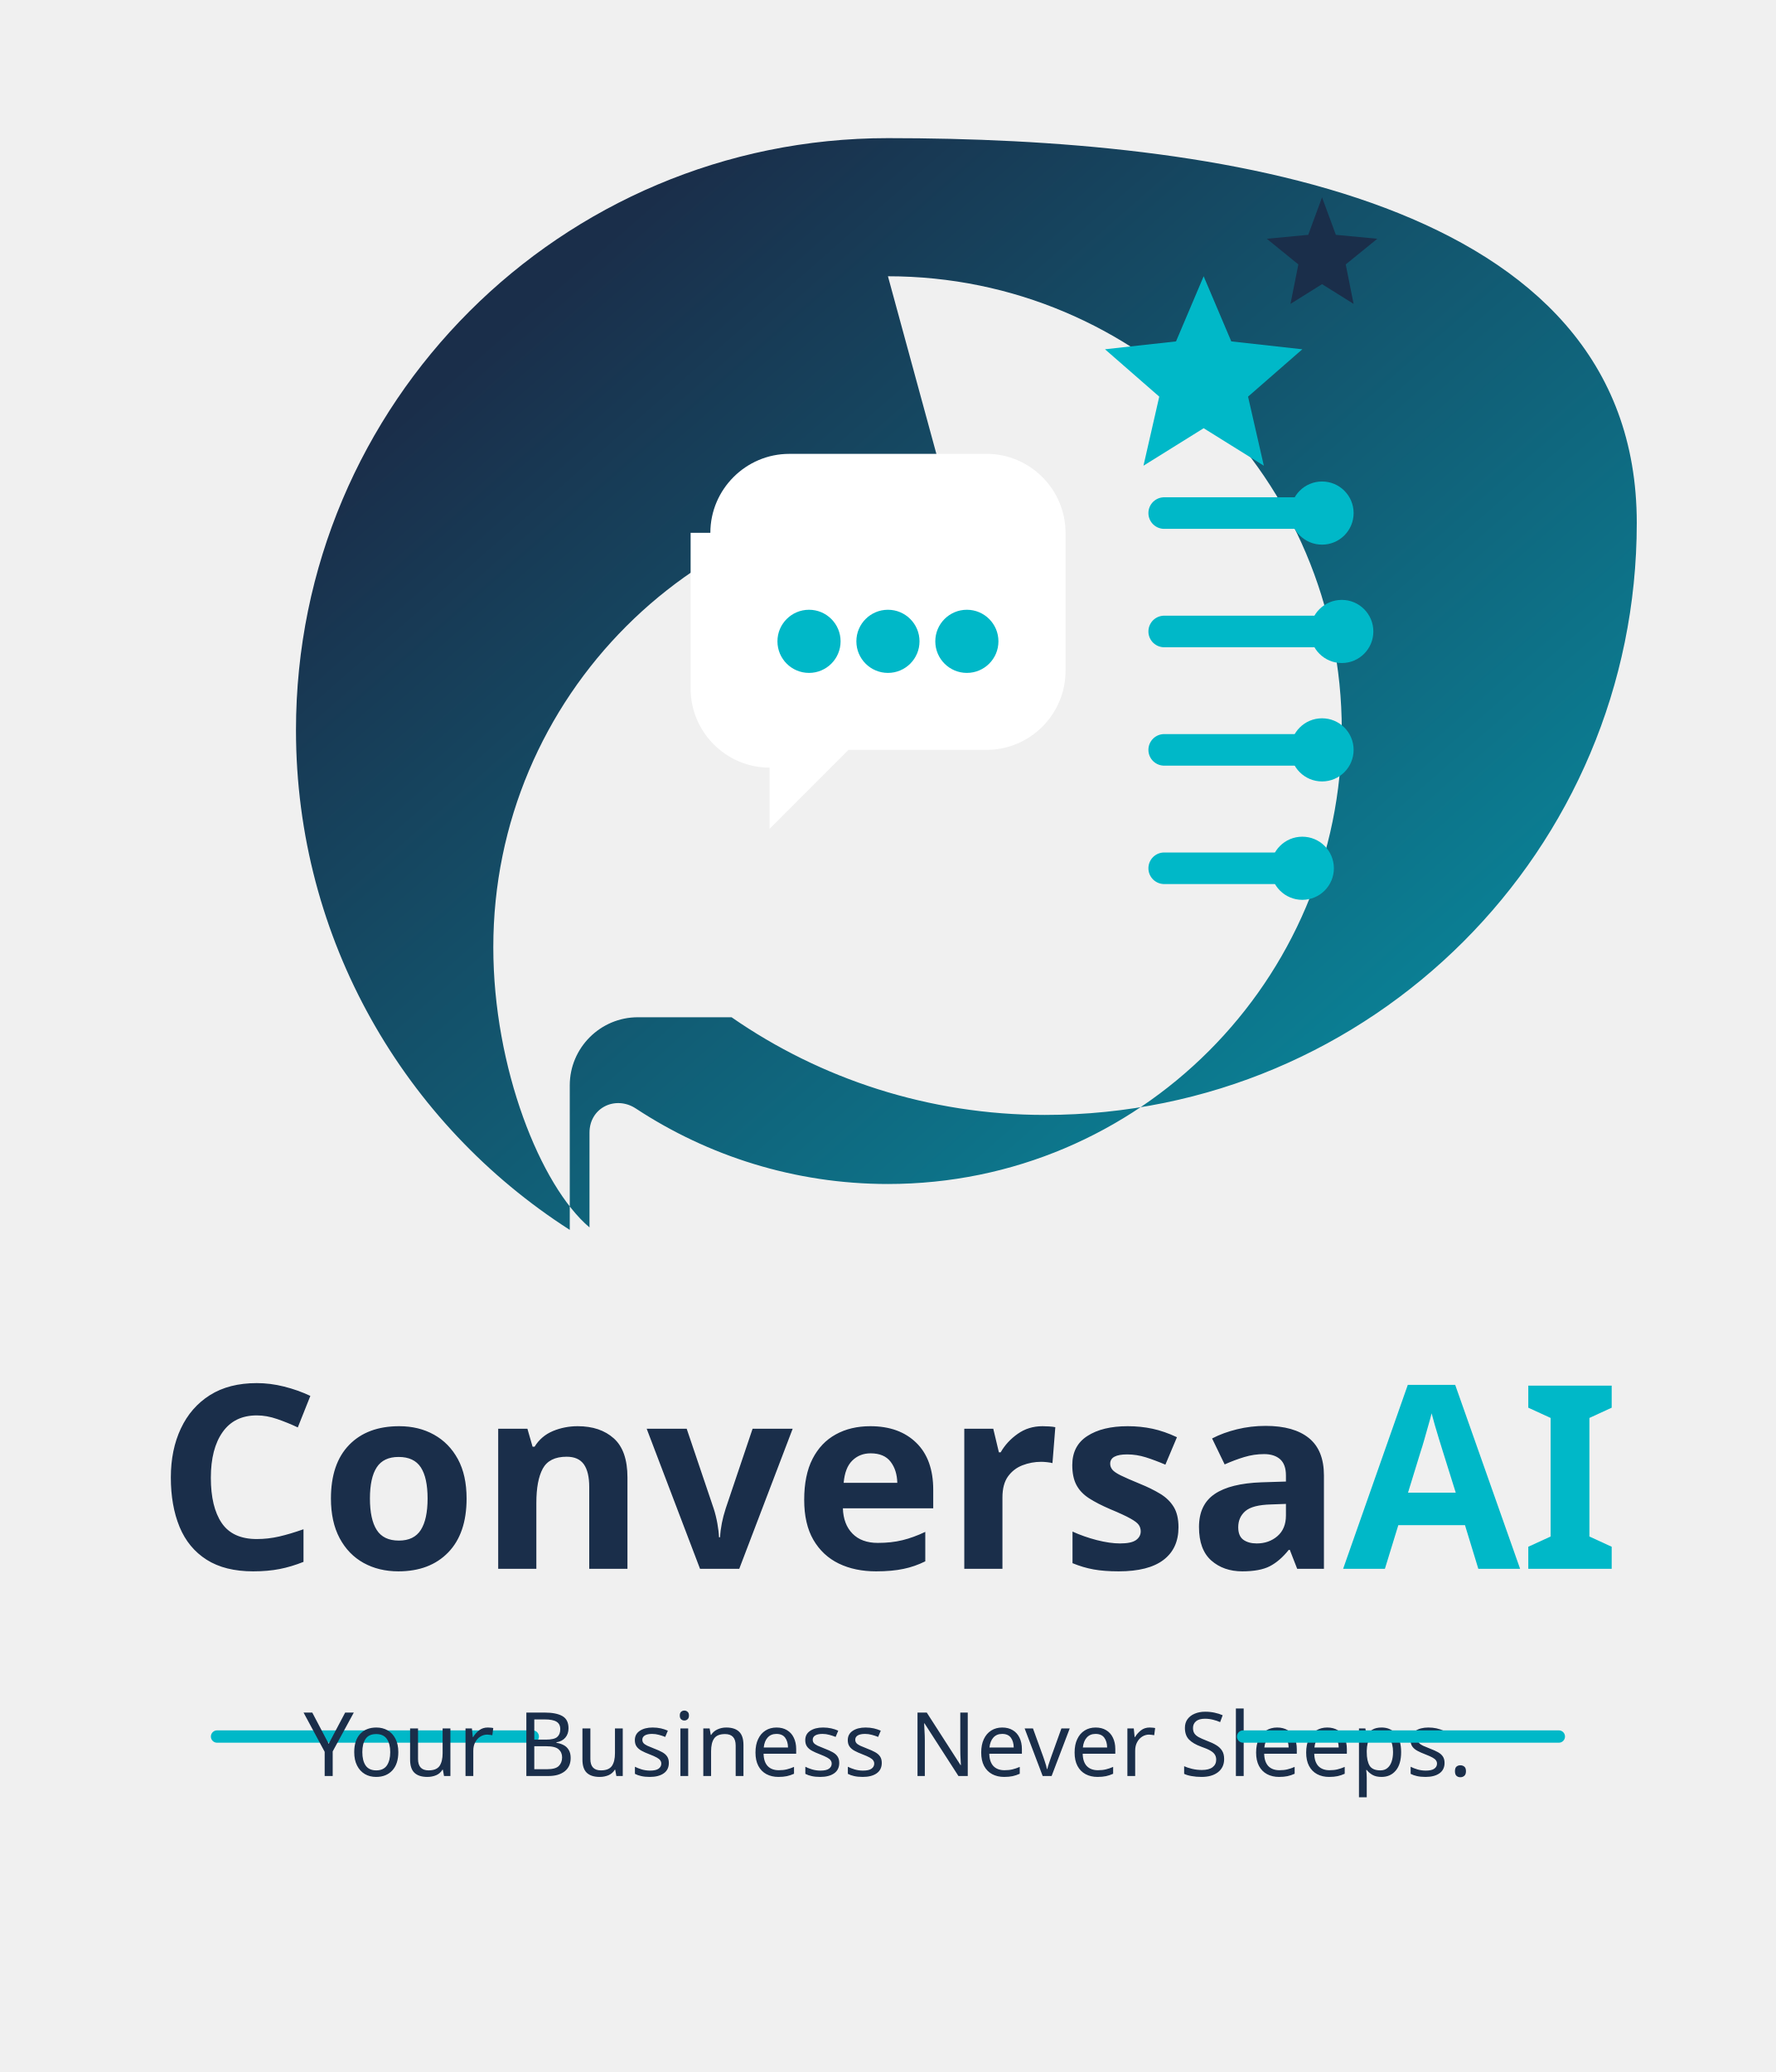
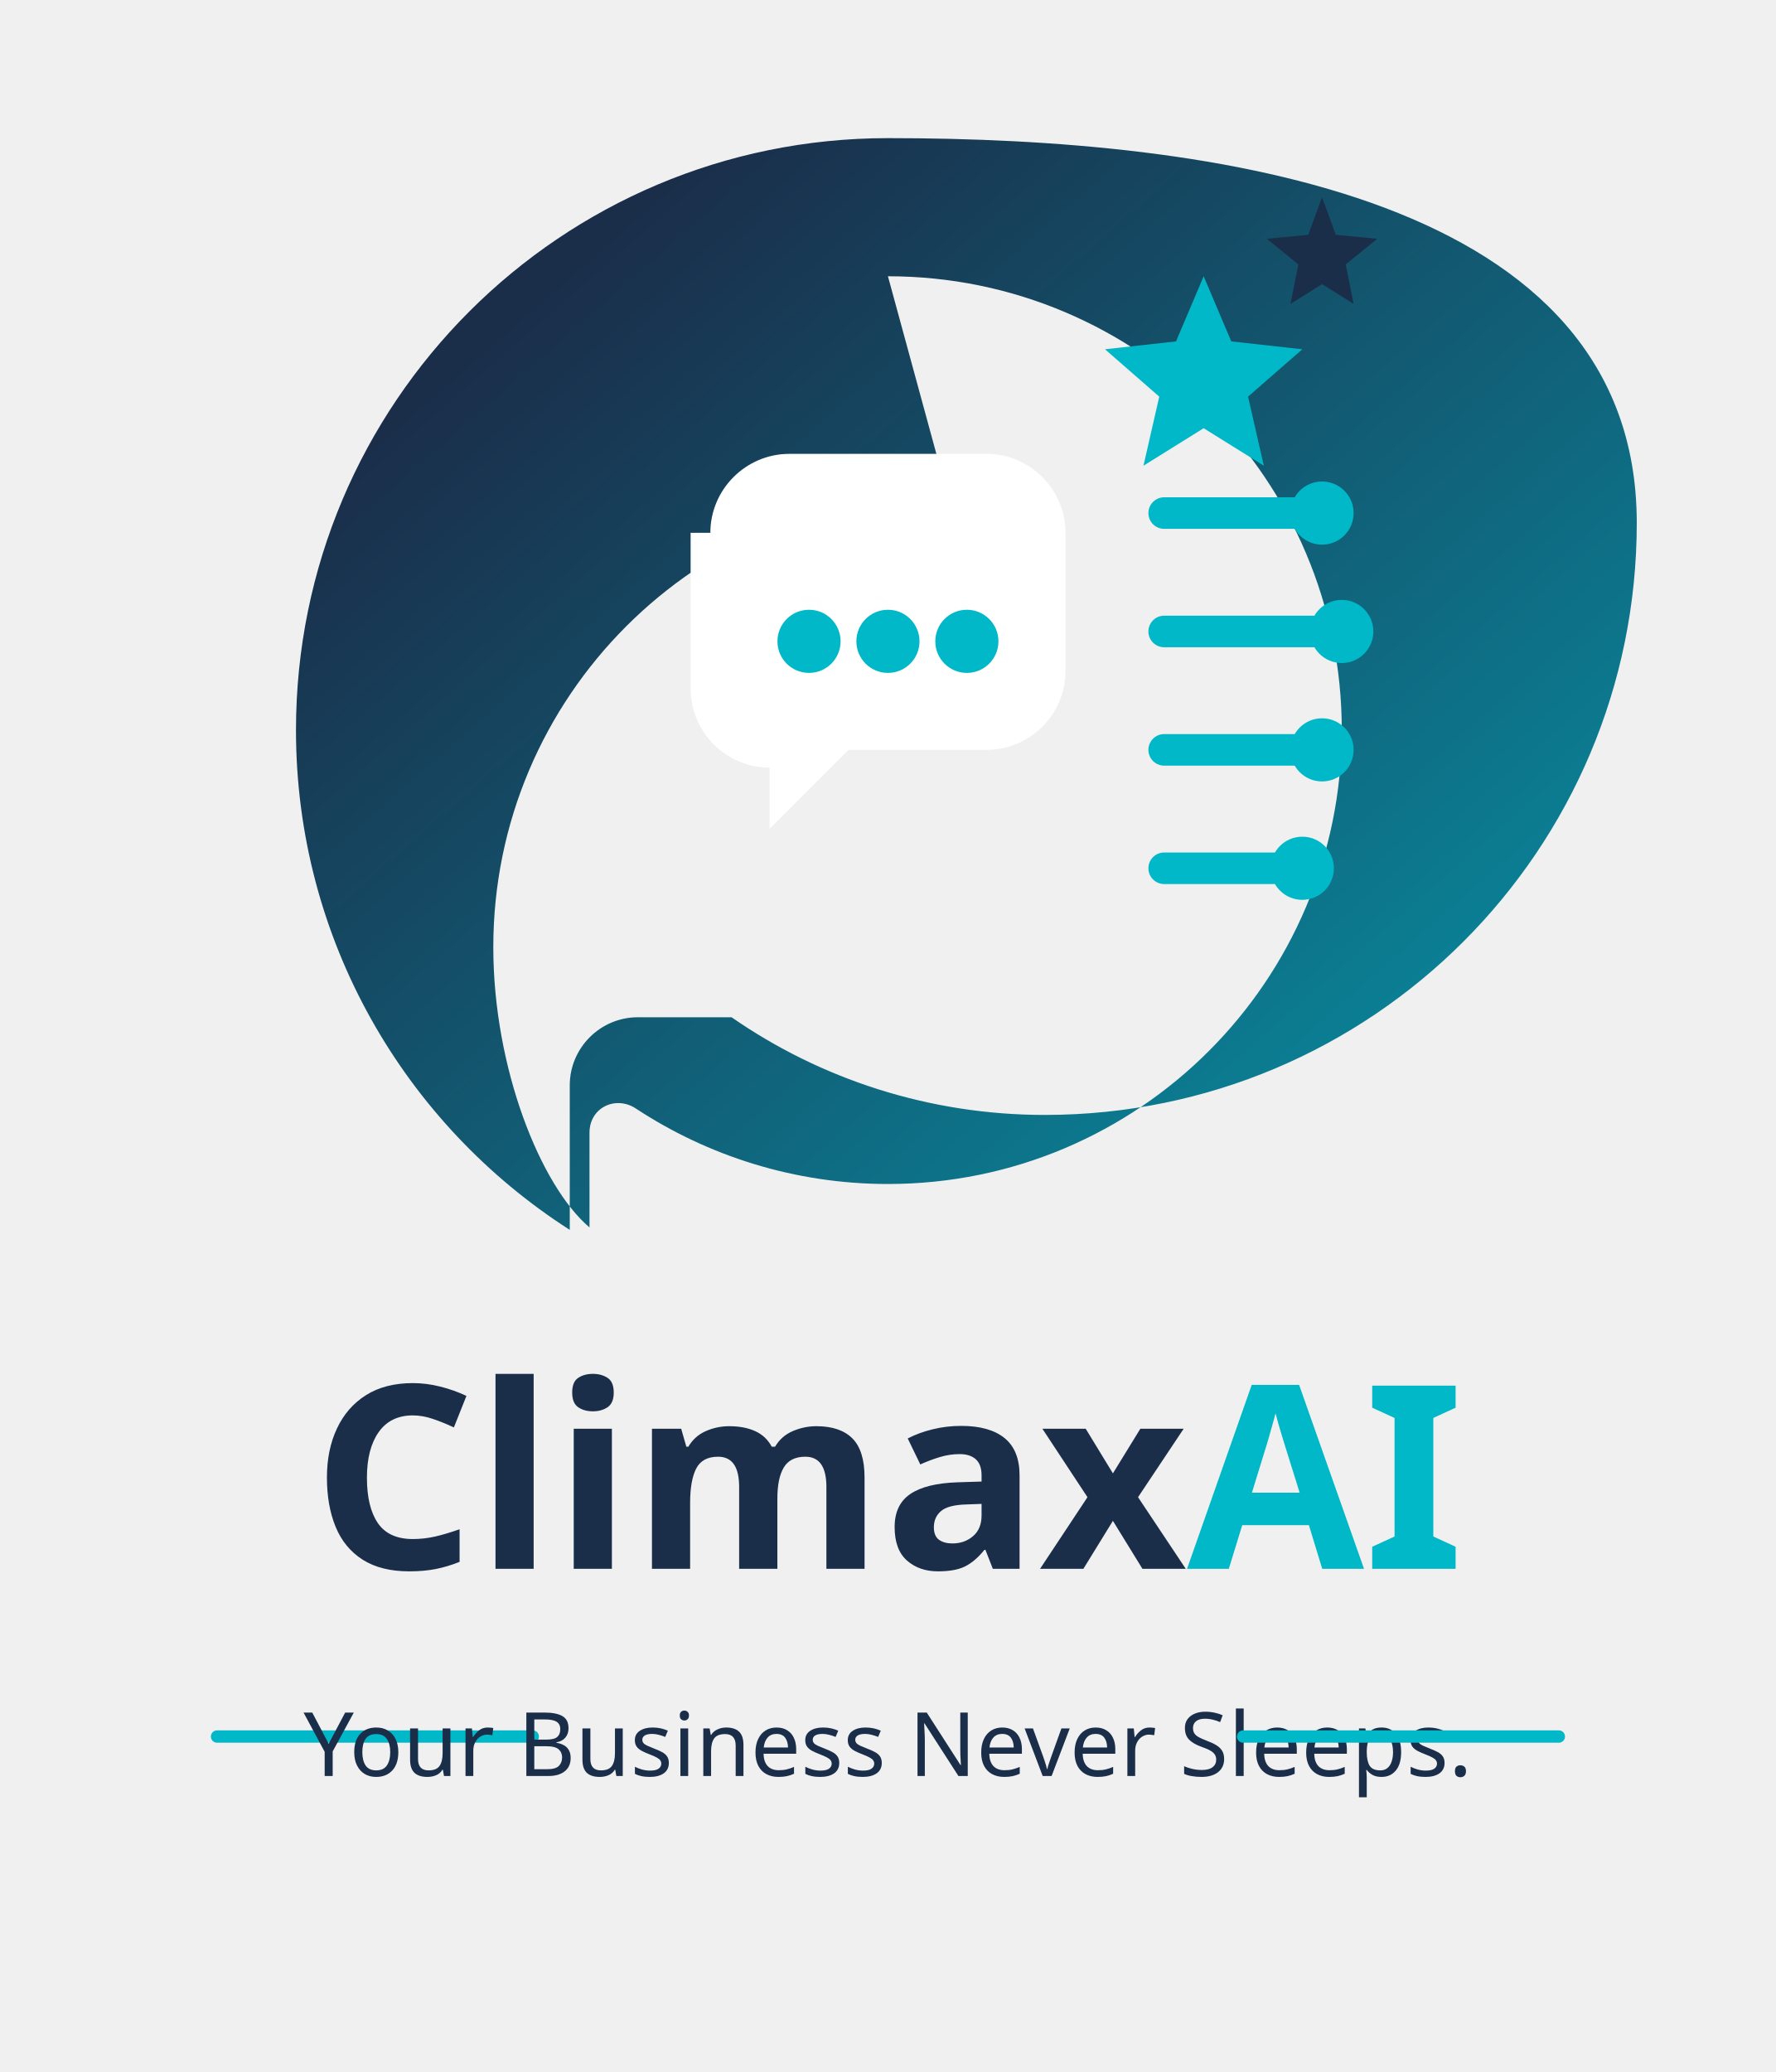
- <svg xmlns="http://www.w3.org/2000/svg" viewBox="0 0 360 420" role="img" aria-label="ConversaAI">
+ <svg xmlns="http://www.w3.org/2000/svg" viewBox="0 0 360 420" role="img" aria-label="ClimaxAI">
  <defs>
    <linearGradient id="c-logo-gradient" x1="54" y1="36" x2="306" y2="324" gradientUnits="userSpaceOnUse">
      <stop stop-color="#1a2e4a" />
      <stop offset="1" stop-color="#00b8c8" />
    </linearGradient>
  </defs>
  <g transform="translate(60 20)">
    <path fill="url(#c-logo-gradient)" d="M120 8c-66.3 0-120 53.7-120 120 0 42.5 22.1 79.9 55.5 101.3V200c0-7.6 6.2-13.8 13.8-13.8h19c18 12.5 40 19.8 63.5 19.8 66.3 0 120-53.7 120-120S186.3 8 120 8Zm0 28c50.8 0 92 41.2 92 92s-41.2 92-92 92c-18.9 0-36.5-5.7-51.1-15.3-4.1-2.7-9.4-.2-9.4 4.9v19.2C49.6 220.4 40 196.5 40 172c0-50.8 41.2-92 92-92Z" />
    <path fill="#fff" d="M84 88c0-8.8 7.2-16 16-16h40c8.8 0 16 7.2 16 16v28c0 8.8-7.2 16-16 16h-28l-16 16v-12.4c-8.8 0-16-7.2-16-16V88Z" />
    <circle cx="104" cy="110" r="6.4" fill="#00b8c8" />
    <circle cx="120" cy="110" r="6.4" fill="#00b8c8" />
    <circle cx="136" cy="110" r="6.4" fill="#00b8c8" />
    <path stroke="#00b8c8" stroke-width="6.4" stroke-linecap="round" d="M176 84h28M176 108h32M176 132h28M176 156h24" />
    <circle cx="208" cy="84" r="6.4" fill="#00b8c8" />
    <circle cx="212" cy="108" r="6.4" fill="#00b8c8" />
    <circle cx="208" cy="132" r="6.4" fill="#00b8c8" />
    <circle cx="204" cy="156" r="6.4" fill="#00b8c8" />
    <path fill="#00b8c8" d="M184 36 189.6 49.2 204 50.8 193 60.4 196.2 74.4 184 66.8 171.8 74.4 175 60.4 164 50.8 178.4 49.2Z" />
    <path fill="#1a2e4a" d="M208 20 210.8 27.6 219.2 28.4 212.8 33.6 214.4 41.6 208 37.6 201.6 41.6 203.2 33.6 196.8 28.4 205.2 27.6Z" />
  </g>
-   <text x="180" y="318" text-anchor="middle" font-family="Segoe UI, system-ui, sans-serif" font-size="52" font-weight="700" fill="#1a2e4a">Conversa<tspan fill="#00b8c8">AI</tspan>
+   <text x="180" y="318" text-anchor="middle" font-family="Segoe UI, system-ui, sans-serif" font-size="52" font-weight="700" fill="#1a2e4a">Climax<tspan fill="#00b8c8">AI</tspan>
  </text>
  <line x1="44" y1="352" x2="108" y2="352" stroke="#00b8c8" stroke-width="2.5" stroke-linecap="round" />
  <text x="180" y="360" text-anchor="middle" font-family="Segoe UI, system-ui, sans-serif" font-size="18" font-weight="500" fill="#1a2e4a">Your Business Never Sleeps.</text>
  <line x1="252" y1="352" x2="316" y2="352" stroke="#00b8c8" stroke-width="2.5" stroke-linecap="round" />
</svg>
